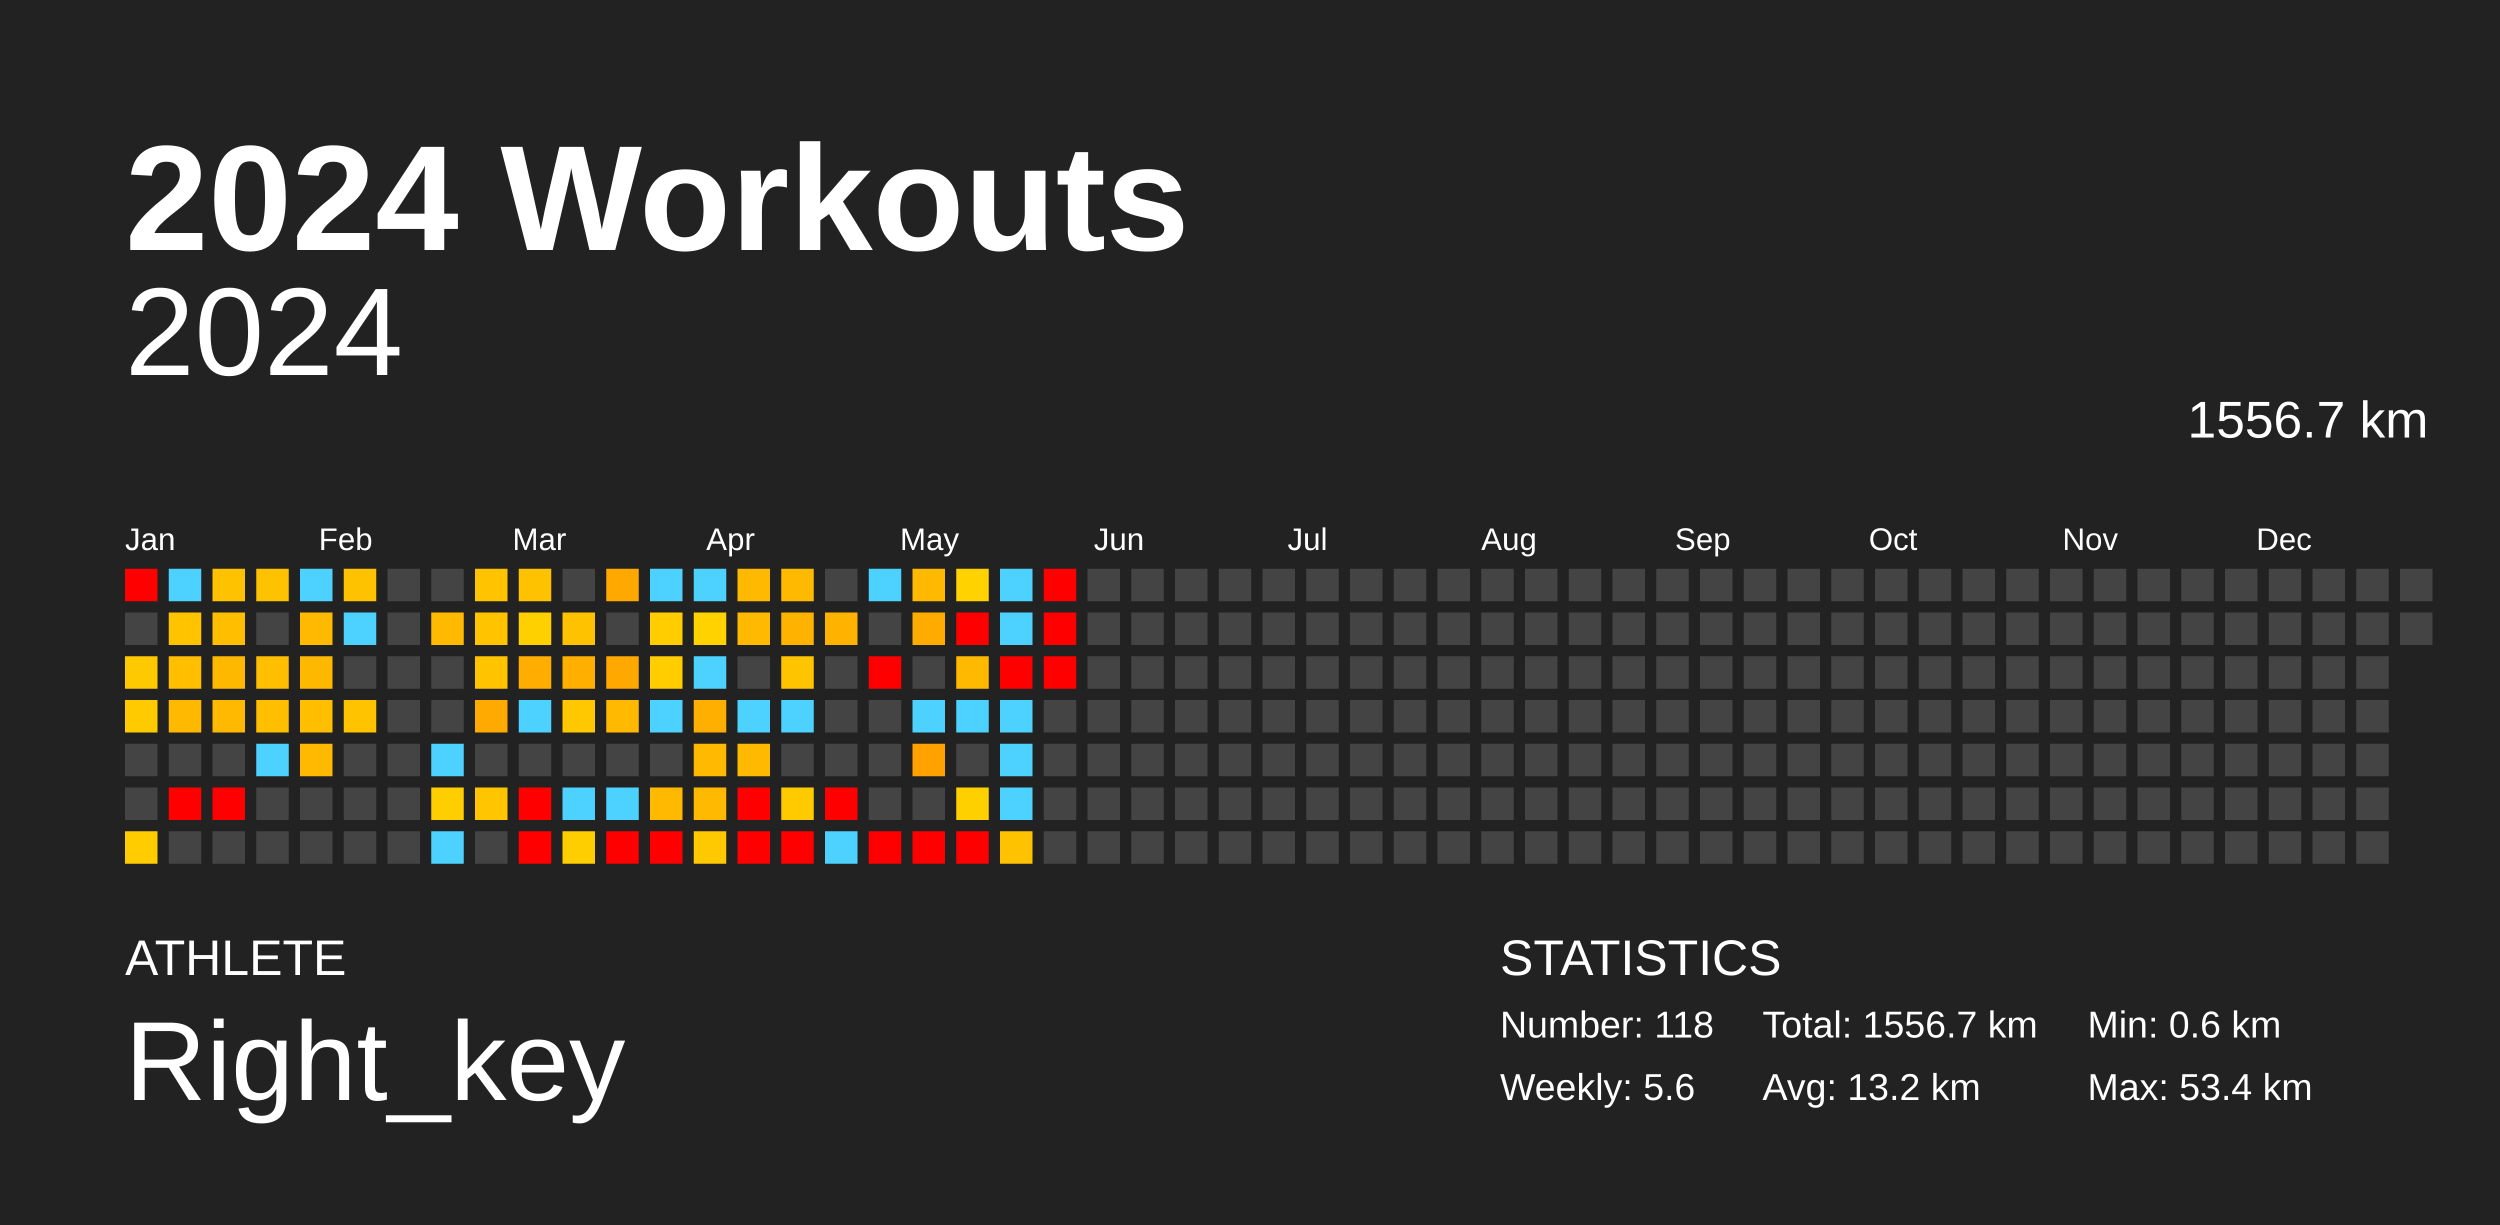
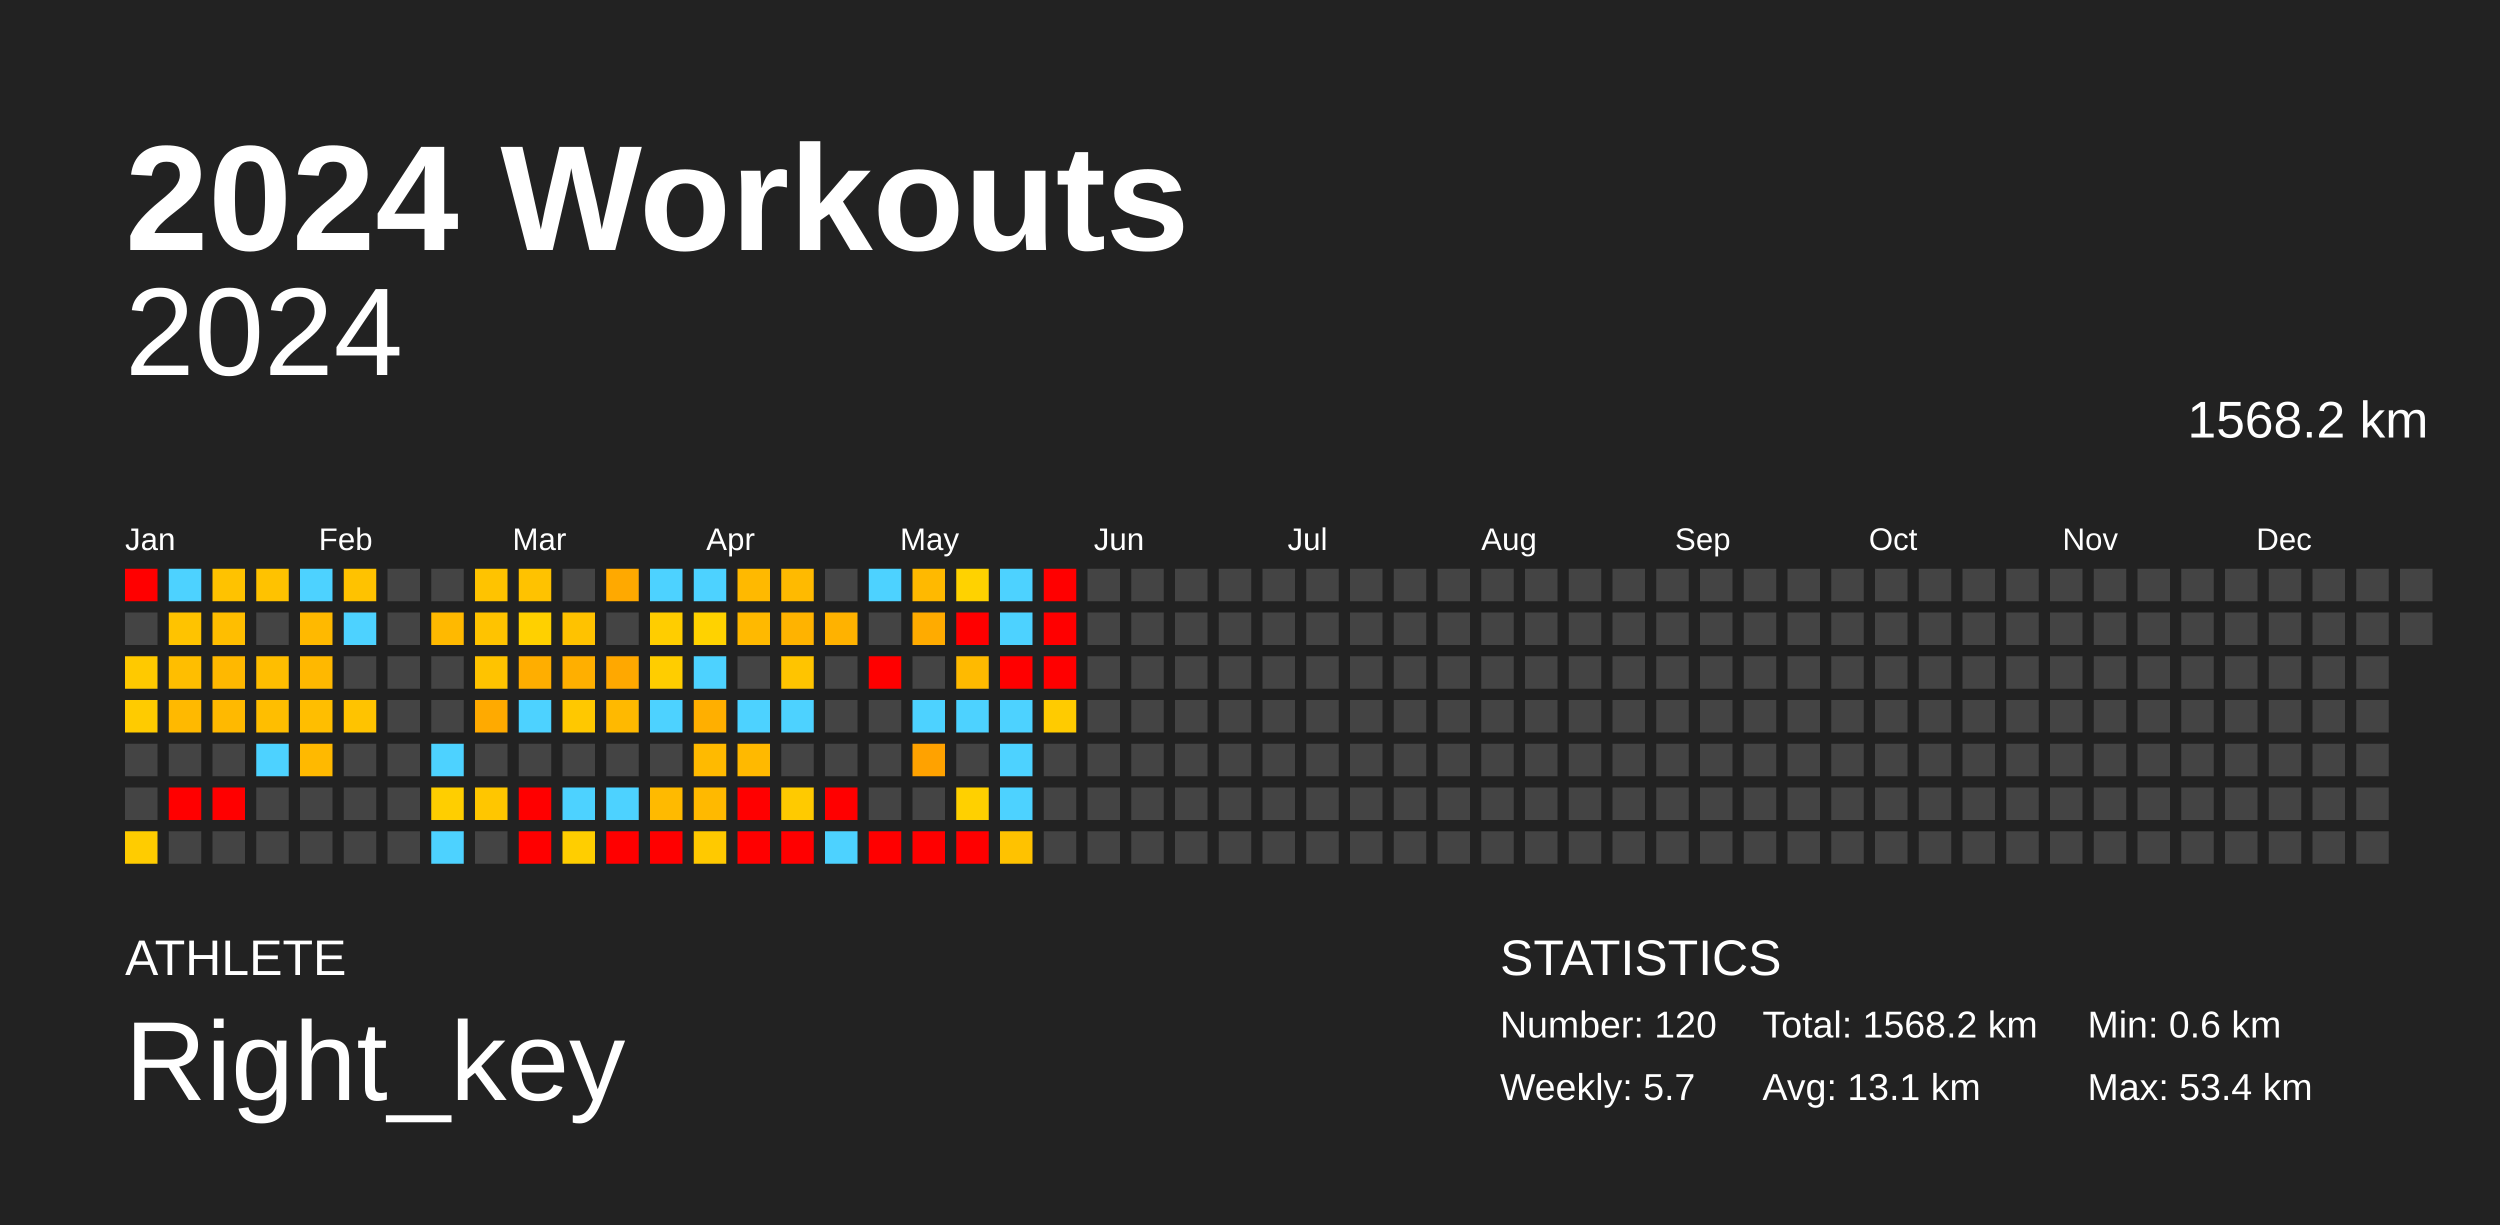
<svg xmlns="http://www.w3.org/2000/svg" baseProfile="full" height="98mm" version="1.1" viewBox="0,0,200,98" width="200mm">
  <defs />
  <rect fill="#222222" height="98" width="200" x="0" y="0" />
  <text fill="#FFFFFF" style="font-size:12px; font-family:Arial; font-weight:bold;" x="10" y="20">2024 Workouts</text>
  <text fill="#FFFFFF" style="font-size:4px; font-family:Arial" x="10" y="78">ATHLETE</text>
  <text fill="#FFFFFF" style="font-size:9px; font-family:Arial" x="10" y="88">Right_key</text>
  <text fill="#FFFFFF" style="font-size:4px; font-family:Arial" x="120" y="78">STATISTICS</text>
-   <text fill="#FFFFFF" style="font-size:3px; font-family:Arial" x="120" y="83">Number: 118</text>
-   <text fill="#FFFFFF" style="font-size:3px; font-family:Arial" x="120" y="88">Weekly: 5.6</text>
-   <text fill="#FFFFFF" style="font-size:3px; font-family:Arial" x="141" y="83">Total: 1556.7 km</text>
-   <text fill="#FFFFFF" style="font-size:3px; font-family:Arial" x="141" y="88">Avg: 13.2 km</text>
+   <text fill="#FFFFFF" style="font-size:3px; font-family:Arial" x="120" y="83">Number: 120</text>
+   <text fill="#FFFFFF" style="font-size:3px; font-family:Arial" x="120" y="88">Weekly: 5.7</text>
+   <text fill="#FFFFFF" style="font-size:3px; font-family:Arial" x="141" y="83">Total: 1568.2 km</text>
+   <text fill="#FFFFFF" style="font-size:3px; font-family:Arial" x="141" y="88">Avg: 13.1 km</text>
  <text fill="#FFFFFF" style="font-size:3px; font-family:Arial" x="167" y="83">Min: 0.6 km</text>
  <text fill="#FFFFFF" style="font-size:3px; font-family:Arial" x="167" y="88">Max: 53.4 km</text>
  <text alignment-baseline="hanging" fill="#FFFFFF" style="font-size:10.0px; font-family:Arial;" x="10" y="30">2024</text>
-   <text alignment-baseline="hanging" fill="#FFFFFF" style="font-size:4.125px; font-family:Arial;" x="175" y="35">1556.7 km</text>
+   <text alignment-baseline="hanging" fill="#FFFFFF" style="font-size:4.125px; font-family:Arial;" x="175" y="35">1568.2 km</text>
  <text fill="#FFFFFF" style="font-size:2.5px; font-family:Arial" x="10.0" y="44">Jan</text>
  <text fill="#FFFFFF" style="font-size:2.5px; font-family:Arial" x="25.5" y="44">Feb</text>
  <text fill="#FFFFFF" style="font-size:2.5px; font-family:Arial" x="41.0" y="44">Mar</text>
  <text fill="#FFFFFF" style="font-size:2.5px; font-family:Arial" x="56.5" y="44">Apr</text>
  <text fill="#FFFFFF" style="font-size:2.5px; font-family:Arial" x="72.0" y="44">May</text>
  <text fill="#FFFFFF" style="font-size:2.5px; font-family:Arial" x="87.5" y="44">Jun</text>
  <text fill="#FFFFFF" style="font-size:2.5px; font-family:Arial" x="103.0" y="44">Jul</text>
  <text fill="#FFFFFF" style="font-size:2.5px; font-family:Arial" x="118.5" y="44">Aug</text>
  <text fill="#FFFFFF" style="font-size:2.5px; font-family:Arial" x="134.0" y="44">Sep</text>
  <text fill="#FFFFFF" style="font-size:2.5px; font-family:Arial" x="149.5" y="44">Oct</text>
  <text fill="#FFFFFF" style="font-size:2.5px; font-family:Arial" x="165.0" y="44">Nov</text>
  <text fill="#FFFFFF" style="font-size:2.5px; font-family:Arial" x="180.5" y="44">Dec</text>
  <rect fill="red" height="2.6" width="2.6" x="10.0" y="45.5" />
  <rect fill="#444444" height="2.6" width="2.6" x="10.0" y="49.0" />
  <rect fill="#ffc900" height="2.6" width="2.6" x="10.0" y="52.5" />
  <rect fill="#ffcb00" height="2.6" width="2.6" x="10.0" y="56.0" />
  <rect fill="#444444" height="2.6" width="2.6" x="10.0" y="59.5" />
  <rect fill="#444444" height="2.6" width="2.6" x="10.0" y="63.0" />
  <rect fill="#ffcc00" height="2.6" width="2.6" x="10.0" y="66.5" />
  <rect fill="#4dd2ff" height="2.6" width="2.6" x="13.5" y="45.5" />
  <rect fill="#ffc300" height="2.6" width="2.6" x="13.5" y="49.0" />
  <rect fill="#ffbe00" height="2.6" width="2.6" x="13.5" y="52.5" />
  <rect fill="#ffb900" height="2.6" width="2.6" x="13.5" y="56.0" />
  <rect fill="#444444" height="2.6" width="2.6" x="13.5" y="59.5" />
  <rect fill="red" height="2.6" width="2.6" x="13.5" y="63.0" />
  <rect fill="#444444" height="2.6" width="2.6" x="13.5" y="66.5" />
  <rect fill="#ffc200" height="2.6" width="2.6" x="17.0" y="45.5" />
  <rect fill="#ffbe00" height="2.6" width="2.6" x="17.0" y="49.0" />
  <rect fill="#ffb800" height="2.6" width="2.6" x="17.0" y="52.5" />
  <rect fill="#ffb900" height="2.6" width="2.6" x="17.0" y="56.0" />
  <rect fill="#444444" height="2.6" width="2.6" x="17.0" y="59.5" />
  <rect fill="red" height="2.6" width="2.6" x="17.0" y="63.0" />
  <rect fill="#444444" height="2.6" width="2.6" x="17.0" y="66.5" />
  <rect fill="#ffc200" height="2.6" width="2.6" x="20.5" y="45.5" />
  <rect fill="#444444" height="2.6" width="2.6" x="20.5" y="49.0" />
  <rect fill="#ffbe00" height="2.6" width="2.6" x="20.5" y="52.5" />
  <rect fill="#ffbe00" height="2.6" width="2.6" x="20.5" y="56.0" />
  <rect fill="#4dd2ff" height="2.6" width="2.6" x="20.5" y="59.5" />
  <rect fill="#444444" height="2.6" width="2.6" x="20.5" y="63.0" />
  <rect fill="#444444" height="2.6" width="2.6" x="20.5" y="66.5" />
  <rect fill="#4dd2ff" height="2.6" width="2.6" x="24.0" y="45.5" />
  <rect fill="#ffb900" height="2.6" width="2.6" x="24.0" y="49.0" />
  <rect fill="#ffb800" height="2.6" width="2.6" x="24.0" y="52.5" />
  <rect fill="#ffbe00" height="2.6" width="2.6" x="24.0" y="56.0" />
  <rect fill="#ffb900" height="2.6" width="2.6" x="24.0" y="59.5" />
  <rect fill="#444444" height="2.6" width="2.6" x="24.0" y="63.0" />
  <rect fill="#444444" height="2.6" width="2.6" x="24.0" y="66.5" />
  <rect fill="#ffc200" height="2.6" width="2.6" x="27.5" y="45.5" />
  <rect fill="#4dd2ff" height="2.6" width="2.6" x="27.5" y="49.0" />
  <rect fill="#444444" height="2.6" width="2.6" x="27.5" y="52.5" />
  <rect fill="#ffc300" height="2.6" width="2.6" x="27.5" y="56.0" />
  <rect fill="#444444" height="2.6" width="2.6" x="27.5" y="59.5" />
  <rect fill="#444444" height="2.6" width="2.6" x="27.5" y="63.0" />
  <rect fill="#444444" height="2.6" width="2.6" x="27.5" y="66.5" />
  <rect fill="#444444" height="2.6" width="2.6" x="31.0" y="45.5" />
  <rect fill="#444444" height="2.6" width="2.6" x="31.0" y="49.0" />
  <rect fill="#444444" height="2.6" width="2.6" x="31.0" y="52.5" />
  <rect fill="#444444" height="2.6" width="2.6" x="31.0" y="56.0" />
  <rect fill="#444444" height="2.6" width="2.6" x="31.0" y="59.5" />
  <rect fill="#444444" height="2.6" width="2.6" x="31.0" y="63.0" />
  <rect fill="#444444" height="2.6" width="2.6" x="31.0" y="66.5" />
  <rect fill="#444444" height="2.6" width="2.6" x="34.5" y="45.5" />
  <rect fill="#ffb900" height="2.6" width="2.6" x="34.5" y="49.0" />
  <rect fill="#444444" height="2.6" width="2.6" x="34.5" y="52.5" />
  <rect fill="#444444" height="2.6" width="2.6" x="34.5" y="56.0" />
  <rect fill="#4dd2ff" height="2.6" width="2.6" x="34.5" y="59.5" />
  <rect fill="#ffce00" height="2.6" width="2.6" x="34.5" y="63.0" />
  <rect fill="#4dd2ff" height="2.6" width="2.6" x="34.5" y="66.5" />
  <rect fill="#ffc300" height="2.6" width="2.6" x="38.0" y="45.5" />
  <rect fill="#ffc300" height="2.6" width="2.6" x="38.0" y="49.0" />
  <rect fill="#ffc300" height="2.6" width="2.6" x="38.0" y="52.5" />
  <rect fill="#ffaa00" height="2.6" width="2.6" x="38.0" y="56.0" />
  <rect fill="#444444" height="2.6" width="2.6" x="38.0" y="59.5" />
  <rect fill="#ffc600" height="2.6" width="2.6" x="38.0" y="63.0" />
  <rect fill="#444444" height="2.6" width="2.6" x="38.0" y="66.5" />
  <rect fill="#ffc200" height="2.6" width="2.6" x="41.5" y="45.5" />
  <rect fill="#ffd000" height="2.6" width="2.6" x="41.5" y="49.0" />
  <rect fill="#ffae00" height="2.6" width="2.6" x="41.5" y="52.5" />
  <rect fill="#4dd2ff" height="2.6" width="2.6" x="41.5" y="56.0" />
  <rect fill="#444444" height="2.6" width="2.6" x="41.5" y="59.5" />
  <rect fill="red" height="2.6" width="2.6" x="41.5" y="63.0" />
  <rect fill="red" height="2.6" width="2.6" x="41.5" y="66.5" />
  <rect fill="#444444" height="2.6" width="2.6" x="45.0" y="45.5" />
  <rect fill="#ffc200" height="2.6" width="2.6" x="45.0" y="49.0" />
  <rect fill="#ffaf00" height="2.6" width="2.6" x="45.0" y="52.5" />
  <rect fill="#ffc800" height="2.6" width="2.6" x="45.0" y="56.0" />
  <rect fill="#444444" height="2.6" width="2.6" x="45.0" y="59.5" />
  <rect fill="#4dd2ff" height="2.6" width="2.6" x="45.0" y="63.0" />
  <rect fill="#ffce00" height="2.6" width="2.6" x="45.0" y="66.5" />
  <rect fill="#ffa900" height="2.6" width="2.6" x="48.5" y="45.5" />
  <rect fill="#444444" height="2.6" width="2.6" x="48.5" y="49.0" />
  <rect fill="#ffa800" height="2.6" width="2.6" x="48.5" y="52.5" />
  <rect fill="#ffb900" height="2.6" width="2.6" x="48.5" y="56.0" />
  <rect fill="#444444" height="2.6" width="2.6" x="48.5" y="59.5" />
  <rect fill="#4dd2ff" height="2.6" width="2.6" x="48.5" y="63.0" />
  <rect fill="red" height="2.6" width="2.6" x="48.5" y="66.5" />
  <rect fill="#4dd2ff" height="2.6" width="2.6" x="52.0" y="45.5" />
  <rect fill="#ffcd00" height="2.6" width="2.6" x="52.0" y="49.0" />
  <rect fill="#ffcd00" height="2.6" width="2.6" x="52.0" y="52.5" />
  <rect fill="#4dd2ff" height="2.6" width="2.6" x="52.0" y="56.0" />
  <rect fill="#444444" height="2.6" width="2.6" x="52.0" y="59.5" />
  <rect fill="#ffba00" height="2.6" width="2.6" x="52.0" y="63.0" />
  <rect fill="red" height="2.6" width="2.6" x="52.0" y="66.5" />
  <rect fill="#4dd2ff" height="2.6" width="2.6" x="55.5" y="45.5" />
  <rect fill="#ffd200" height="2.6" width="2.6" x="55.5" y="49.0" />
  <rect fill="#4dd2ff" height="2.6" width="2.6" x="55.5" y="52.5" />
  <rect fill="#ffaf00" height="2.6" width="2.6" x="55.5" y="56.0" />
  <rect fill="#ffba00" height="2.6" width="2.6" x="55.5" y="59.5" />
  <rect fill="#ffb900" height="2.6" width="2.6" x="55.5" y="63.0" />
  <rect fill="#ffc900" height="2.6" width="2.6" x="55.5" y="66.5" />
  <rect fill="#ffb900" height="2.6" width="2.6" x="59.0" y="45.5" />
  <rect fill="#ffb900" height="2.6" width="2.6" x="59.0" y="49.0" />
  <rect fill="#444444" height="2.6" width="2.6" x="59.0" y="52.5" />
  <rect fill="#4dd2ff" height="2.6" width="2.6" x="59.0" y="56.0" />
  <rect fill="#ffb900" height="2.6" width="2.6" x="59.0" y="59.5" />
  <rect fill="red" height="2.6" width="2.6" x="59.0" y="63.0" />
  <rect fill="red" height="2.6" width="2.6" x="59.0" y="66.5" />
  <rect fill="#ffba00" height="2.6" width="2.6" x="62.5" y="45.5" />
  <rect fill="#ffb300" height="2.6" width="2.6" x="62.5" y="49.0" />
  <rect fill="#ffc400" height="2.6" width="2.6" x="62.5" y="52.5" />
  <rect fill="#4dd2ff" height="2.6" width="2.6" x="62.5" y="56.0" />
  <rect fill="#444444" height="2.6" width="2.6" x="62.5" y="59.5" />
  <rect fill="#ffca00" height="2.6" width="2.6" x="62.5" y="63.0" />
  <rect fill="red" height="2.6" width="2.6" x="62.5" y="66.5" />
  <rect fill="#444444" height="2.6" width="2.6" x="66.0" y="45.5" />
  <rect fill="#ffb200" height="2.6" width="2.6" x="66.0" y="49.0" />
  <rect fill="#444444" height="2.6" width="2.6" x="66.0" y="52.5" />
  <rect fill="#444444" height="2.6" width="2.6" x="66.0" y="56.0" />
  <rect fill="#444444" height="2.6" width="2.6" x="66.0" y="59.5" />
  <rect fill="red" height="2.6" width="2.6" x="66.0" y="63.0" />
  <rect fill="#4dd2ff" height="2.6" width="2.6" x="66.0" y="66.5" />
  <rect fill="#4dd2ff" height="2.6" width="2.6" x="69.5" y="45.5" />
  <rect fill="#444444" height="2.6" width="2.6" x="69.5" y="49.0" />
  <rect fill="red" height="2.6" width="2.6" x="69.5" y="52.5" />
  <rect fill="#444444" height="2.6" width="2.6" x="69.5" y="56.0" />
  <rect fill="#444444" height="2.6" width="2.6" x="69.5" y="59.5" />
  <rect fill="#444444" height="2.6" width="2.6" x="69.5" y="63.0" />
  <rect fill="red" height="2.6" width="2.6" x="69.5" y="66.5" />
  <rect fill="#ffb900" height="2.6" width="2.6" x="73.0" y="45.5" />
  <rect fill="#ffab00" height="2.6" width="2.6" x="73.0" y="49.0" />
  <rect fill="#444444" height="2.6" width="2.6" x="73.0" y="52.5" />
  <rect fill="#4dd2ff" height="2.6" width="2.6" x="73.0" y="56.0" />
  <rect fill="#ffa200" height="2.6" width="2.6" x="73.0" y="59.5" />
  <rect fill="#444444" height="2.6" width="2.6" x="73.0" y="63.0" />
  <rect fill="red" height="2.6" width="2.6" x="73.0" y="66.5" />
  <rect fill="#ffd200" height="2.6" width="2.6" x="76.5" y="45.5" />
  <rect fill="red" height="2.6" width="2.6" x="76.5" y="49.0" />
  <rect fill="#ffba00" height="2.6" width="2.6" x="76.5" y="52.5" />
  <rect fill="#4dd2ff" height="2.6" width="2.6" x="76.5" y="56.0" />
  <rect fill="#444444" height="2.6" width="2.6" x="76.5" y="59.5" />
  <rect fill="#ffd000" height="2.6" width="2.6" x="76.5" y="63.0" />
  <rect fill="red" height="2.6" width="2.6" x="76.5" y="66.5" />
  <rect fill="#4dd2ff" height="2.6" width="2.6" x="80.0" y="45.5" />
  <rect fill="#4dd2ff" height="2.6" width="2.6" x="80.0" y="49.0" />
  <rect fill="red" height="2.6" width="2.6" x="80.0" y="52.5" />
  <rect fill="#4dd2ff" height="2.6" width="2.6" x="80.0" y="56.0" />
  <rect fill="#4dd2ff" height="2.6" width="2.6" x="80.0" y="59.5" />
  <rect fill="#4dd2ff" height="2.6" width="2.6" x="80.0" y="63.0" />
  <rect fill="#ffc200" height="2.6" width="2.6" x="80.0" y="66.5" />
  <rect fill="red" height="2.6" width="2.6" x="83.5" y="45.5" />
  <rect fill="red" height="2.6" width="2.6" x="83.5" y="49.0" />
  <rect fill="red" height="2.6" width="2.6" x="83.5" y="52.5" />
-   <rect fill="#444444" height="2.6" width="2.6" x="83.5" y="56.0" />
+   <rect fill="#ffcb00" height="2.6" width="2.6" x="83.5" y="56.0" />
  <rect fill="#444444" height="2.6" width="2.6" x="83.5" y="59.5" />
  <rect fill="#444444" height="2.6" width="2.6" x="83.5" y="63.0" />
  <rect fill="#444444" height="2.6" width="2.6" x="83.5" y="66.5" />
  <rect fill="#444444" height="2.6" width="2.6" x="87.0" y="45.5" />
  <rect fill="#444444" height="2.6" width="2.6" x="87.0" y="49.0" />
  <rect fill="#444444" height="2.6" width="2.6" x="87.0" y="52.5" />
  <rect fill="#444444" height="2.6" width="2.6" x="87.0" y="56.0" />
  <rect fill="#444444" height="2.6" width="2.6" x="87.0" y="59.5" />
  <rect fill="#444444" height="2.6" width="2.6" x="87.0" y="63.0" />
  <rect fill="#444444" height="2.6" width="2.6" x="87.0" y="66.5" />
  <rect fill="#444444" height="2.6" width="2.6" x="90.5" y="45.5" />
  <rect fill="#444444" height="2.6" width="2.6" x="90.5" y="49.0" />
  <rect fill="#444444" height="2.6" width="2.6" x="90.5" y="52.5" />
  <rect fill="#444444" height="2.6" width="2.6" x="90.5" y="56.0" />
  <rect fill="#444444" height="2.6" width="2.6" x="90.5" y="59.5" />
  <rect fill="#444444" height="2.6" width="2.6" x="90.5" y="63.0" />
  <rect fill="#444444" height="2.6" width="2.6" x="90.5" y="66.5" />
  <rect fill="#444444" height="2.6" width="2.6" x="94.0" y="45.5" />
  <rect fill="#444444" height="2.6" width="2.6" x="94.0" y="49.0" />
  <rect fill="#444444" height="2.6" width="2.6" x="94.0" y="52.5" />
  <rect fill="#444444" height="2.6" width="2.6" x="94.0" y="56.0" />
  <rect fill="#444444" height="2.6" width="2.6" x="94.0" y="59.5" />
  <rect fill="#444444" height="2.6" width="2.6" x="94.0" y="63.0" />
  <rect fill="#444444" height="2.6" width="2.6" x="94.0" y="66.5" />
  <rect fill="#444444" height="2.6" width="2.6" x="97.5" y="45.5" />
  <rect fill="#444444" height="2.6" width="2.6" x="97.5" y="49.0" />
  <rect fill="#444444" height="2.6" width="2.6" x="97.5" y="52.5" />
  <rect fill="#444444" height="2.6" width="2.6" x="97.5" y="56.0" />
  <rect fill="#444444" height="2.6" width="2.6" x="97.5" y="59.5" />
  <rect fill="#444444" height="2.6" width="2.6" x="97.5" y="63.0" />
  <rect fill="#444444" height="2.6" width="2.6" x="97.5" y="66.5" />
  <rect fill="#444444" height="2.6" width="2.6" x="101.0" y="45.5" />
  <rect fill="#444444" height="2.6" width="2.6" x="101.0" y="49.0" />
  <rect fill="#444444" height="2.6" width="2.6" x="101.0" y="52.5" />
  <rect fill="#444444" height="2.6" width="2.6" x="101.0" y="56.0" />
  <rect fill="#444444" height="2.6" width="2.6" x="101.0" y="59.5" />
  <rect fill="#444444" height="2.6" width="2.6" x="101.0" y="63.0" />
  <rect fill="#444444" height="2.6" width="2.6" x="101.0" y="66.5" />
  <rect fill="#444444" height="2.6" width="2.6" x="104.5" y="45.5" />
  <rect fill="#444444" height="2.6" width="2.6" x="104.5" y="49.0" />
  <rect fill="#444444" height="2.6" width="2.6" x="104.5" y="52.5" />
  <rect fill="#444444" height="2.6" width="2.6" x="104.5" y="56.0" />
  <rect fill="#444444" height="2.6" width="2.6" x="104.5" y="59.5" />
  <rect fill="#444444" height="2.6" width="2.6" x="104.5" y="63.0" />
  <rect fill="#444444" height="2.6" width="2.6" x="104.5" y="66.5" />
  <rect fill="#444444" height="2.6" width="2.6" x="108.0" y="45.5" />
  <rect fill="#444444" height="2.6" width="2.6" x="108.0" y="49.0" />
  <rect fill="#444444" height="2.6" width="2.6" x="108.0" y="52.5" />
  <rect fill="#444444" height="2.6" width="2.6" x="108.0" y="56.0" />
  <rect fill="#444444" height="2.6" width="2.6" x="108.0" y="59.5" />
  <rect fill="#444444" height="2.6" width="2.6" x="108.0" y="63.0" />
  <rect fill="#444444" height="2.6" width="2.6" x="108.0" y="66.5" />
  <rect fill="#444444" height="2.6" width="2.6" x="111.5" y="45.5" />
  <rect fill="#444444" height="2.6" width="2.6" x="111.5" y="49.0" />
  <rect fill="#444444" height="2.6" width="2.6" x="111.5" y="52.5" />
  <rect fill="#444444" height="2.6" width="2.6" x="111.5" y="56.0" />
  <rect fill="#444444" height="2.6" width="2.6" x="111.5" y="59.5" />
  <rect fill="#444444" height="2.6" width="2.6" x="111.5" y="63.0" />
  <rect fill="#444444" height="2.6" width="2.6" x="111.5" y="66.5" />
  <rect fill="#444444" height="2.6" width="2.6" x="115.0" y="45.5" />
  <rect fill="#444444" height="2.6" width="2.6" x="115.0" y="49.0" />
  <rect fill="#444444" height="2.6" width="2.6" x="115.0" y="52.5" />
  <rect fill="#444444" height="2.6" width="2.6" x="115.0" y="56.0" />
  <rect fill="#444444" height="2.6" width="2.6" x="115.0" y="59.5" />
  <rect fill="#444444" height="2.6" width="2.6" x="115.0" y="63.0" />
  <rect fill="#444444" height="2.6" width="2.6" x="115.0" y="66.5" />
  <rect fill="#444444" height="2.6" width="2.6" x="118.5" y="45.5" />
  <rect fill="#444444" height="2.6" width="2.6" x="118.5" y="49.0" />
  <rect fill="#444444" height="2.6" width="2.6" x="118.5" y="52.5" />
  <rect fill="#444444" height="2.6" width="2.6" x="118.5" y="56.0" />
  <rect fill="#444444" height="2.6" width="2.6" x="118.5" y="59.5" />
  <rect fill="#444444" height="2.6" width="2.6" x="118.5" y="63.0" />
  <rect fill="#444444" height="2.6" width="2.6" x="118.5" y="66.5" />
  <rect fill="#444444" height="2.6" width="2.6" x="122.0" y="45.5" />
  <rect fill="#444444" height="2.6" width="2.6" x="122.0" y="49.0" />
  <rect fill="#444444" height="2.6" width="2.6" x="122.0" y="52.5" />
  <rect fill="#444444" height="2.6" width="2.6" x="122.0" y="56.0" />
  <rect fill="#444444" height="2.6" width="2.6" x="122.0" y="59.5" />
  <rect fill="#444444" height="2.6" width="2.6" x="122.0" y="63.0" />
  <rect fill="#444444" height="2.6" width="2.6" x="122.0" y="66.5" />
  <rect fill="#444444" height="2.6" width="2.6" x="125.5" y="45.5" />
  <rect fill="#444444" height="2.6" width="2.6" x="125.5" y="49.0" />
  <rect fill="#444444" height="2.6" width="2.6" x="125.5" y="52.5" />
  <rect fill="#444444" height="2.6" width="2.6" x="125.5" y="56.0" />
  <rect fill="#444444" height="2.6" width="2.6" x="125.5" y="59.5" />
  <rect fill="#444444" height="2.6" width="2.6" x="125.5" y="63.0" />
  <rect fill="#444444" height="2.6" width="2.6" x="125.5" y="66.5" />
  <rect fill="#444444" height="2.6" width="2.6" x="129.0" y="45.5" />
  <rect fill="#444444" height="2.6" width="2.6" x="129.0" y="49.0" />
  <rect fill="#444444" height="2.6" width="2.6" x="129.0" y="52.5" />
  <rect fill="#444444" height="2.6" width="2.6" x="129.0" y="56.0" />
  <rect fill="#444444" height="2.6" width="2.6" x="129.0" y="59.5" />
  <rect fill="#444444" height="2.6" width="2.6" x="129.0" y="63.0" />
  <rect fill="#444444" height="2.6" width="2.6" x="129.0" y="66.5" />
  <rect fill="#444444" height="2.6" width="2.6" x="132.5" y="45.5" />
  <rect fill="#444444" height="2.6" width="2.6" x="132.5" y="49.0" />
  <rect fill="#444444" height="2.6" width="2.6" x="132.5" y="52.5" />
  <rect fill="#444444" height="2.6" width="2.6" x="132.5" y="56.0" />
  <rect fill="#444444" height="2.6" width="2.6" x="132.5" y="59.5" />
  <rect fill="#444444" height="2.6" width="2.6" x="132.5" y="63.0" />
  <rect fill="#444444" height="2.6" width="2.6" x="132.5" y="66.5" />
  <rect fill="#444444" height="2.6" width="2.6" x="136.0" y="45.5" />
  <rect fill="#444444" height="2.6" width="2.6" x="136.0" y="49.0" />
  <rect fill="#444444" height="2.6" width="2.6" x="136.0" y="52.5" />
  <rect fill="#444444" height="2.6" width="2.6" x="136.0" y="56.0" />
  <rect fill="#444444" height="2.6" width="2.6" x="136.0" y="59.5" />
  <rect fill="#444444" height="2.6" width="2.6" x="136.0" y="63.0" />
  <rect fill="#444444" height="2.6" width="2.6" x="136.0" y="66.5" />
  <rect fill="#444444" height="2.6" width="2.6" x="139.5" y="45.5" />
  <rect fill="#444444" height="2.6" width="2.6" x="139.5" y="49.0" />
  <rect fill="#444444" height="2.6" width="2.6" x="139.5" y="52.5" />
  <rect fill="#444444" height="2.6" width="2.6" x="139.5" y="56.0" />
  <rect fill="#444444" height="2.6" width="2.6" x="139.5" y="59.5" />
  <rect fill="#444444" height="2.6" width="2.6" x="139.5" y="63.0" />
  <rect fill="#444444" height="2.6" width="2.6" x="139.5" y="66.5" />
  <rect fill="#444444" height="2.6" width="2.6" x="143.0" y="45.5" />
  <rect fill="#444444" height="2.6" width="2.6" x="143.0" y="49.0" />
  <rect fill="#444444" height="2.6" width="2.6" x="143.0" y="52.5" />
  <rect fill="#444444" height="2.6" width="2.6" x="143.0" y="56.0" />
  <rect fill="#444444" height="2.6" width="2.6" x="143.0" y="59.5" />
  <rect fill="#444444" height="2.6" width="2.6" x="143.0" y="63.0" />
  <rect fill="#444444" height="2.6" width="2.6" x="143.0" y="66.5" />
  <rect fill="#444444" height="2.6" width="2.6" x="146.5" y="45.5" />
  <rect fill="#444444" height="2.6" width="2.6" x="146.5" y="49.0" />
  <rect fill="#444444" height="2.6" width="2.6" x="146.5" y="52.5" />
  <rect fill="#444444" height="2.6" width="2.6" x="146.5" y="56.0" />
  <rect fill="#444444" height="2.6" width="2.6" x="146.5" y="59.5" />
  <rect fill="#444444" height="2.6" width="2.6" x="146.5" y="63.0" />
  <rect fill="#444444" height="2.6" width="2.6" x="146.5" y="66.5" />
  <rect fill="#444444" height="2.6" width="2.6" x="150.0" y="45.5" />
  <rect fill="#444444" height="2.6" width="2.6" x="150.0" y="49.0" />
  <rect fill="#444444" height="2.6" width="2.6" x="150.0" y="52.5" />
  <rect fill="#444444" height="2.6" width="2.6" x="150.0" y="56.0" />
  <rect fill="#444444" height="2.6" width="2.6" x="150.0" y="59.5" />
  <rect fill="#444444" height="2.6" width="2.6" x="150.0" y="63.0" />
  <rect fill="#444444" height="2.6" width="2.6" x="150.0" y="66.5" />
  <rect fill="#444444" height="2.6" width="2.6" x="153.5" y="45.5" />
  <rect fill="#444444" height="2.6" width="2.6" x="153.5" y="49.0" />
  <rect fill="#444444" height="2.6" width="2.6" x="153.5" y="52.5" />
  <rect fill="#444444" height="2.6" width="2.6" x="153.5" y="56.0" />
  <rect fill="#444444" height="2.6" width="2.6" x="153.5" y="59.5" />
  <rect fill="#444444" height="2.6" width="2.6" x="153.5" y="63.0" />
  <rect fill="#444444" height="2.6" width="2.6" x="153.5" y="66.5" />
  <rect fill="#444444" height="2.6" width="2.6" x="157.0" y="45.5" />
  <rect fill="#444444" height="2.6" width="2.6" x="157.0" y="49.0" />
  <rect fill="#444444" height="2.6" width="2.6" x="157.0" y="52.5" />
  <rect fill="#444444" height="2.6" width="2.6" x="157.0" y="56.0" />
  <rect fill="#444444" height="2.6" width="2.6" x="157.0" y="59.5" />
  <rect fill="#444444" height="2.6" width="2.6" x="157.0" y="63.0" />
  <rect fill="#444444" height="2.6" width="2.6" x="157.0" y="66.5" />
  <rect fill="#444444" height="2.6" width="2.6" x="160.5" y="45.5" />
  <rect fill="#444444" height="2.6" width="2.6" x="160.5" y="49.0" />
  <rect fill="#444444" height="2.6" width="2.6" x="160.5" y="52.5" />
  <rect fill="#444444" height="2.6" width="2.6" x="160.5" y="56.0" />
  <rect fill="#444444" height="2.6" width="2.6" x="160.5" y="59.5" />
  <rect fill="#444444" height="2.6" width="2.6" x="160.5" y="63.0" />
  <rect fill="#444444" height="2.6" width="2.6" x="160.5" y="66.5" />
  <rect fill="#444444" height="2.6" width="2.6" x="164.0" y="45.5" />
  <rect fill="#444444" height="2.6" width="2.6" x="164.0" y="49.0" />
  <rect fill="#444444" height="2.6" width="2.6" x="164.0" y="52.5" />
  <rect fill="#444444" height="2.6" width="2.6" x="164.0" y="56.0" />
  <rect fill="#444444" height="2.6" width="2.6" x="164.0" y="59.5" />
  <rect fill="#444444" height="2.6" width="2.6" x="164.0" y="63.0" />
  <rect fill="#444444" height="2.6" width="2.6" x="164.0" y="66.5" />
  <rect fill="#444444" height="2.6" width="2.6" x="167.5" y="45.5" />
  <rect fill="#444444" height="2.6" width="2.6" x="167.5" y="49.0" />
  <rect fill="#444444" height="2.6" width="2.6" x="167.5" y="52.5" />
  <rect fill="#444444" height="2.6" width="2.6" x="167.5" y="56.0" />
  <rect fill="#444444" height="2.6" width="2.6" x="167.5" y="59.5" />
  <rect fill="#444444" height="2.6" width="2.6" x="167.5" y="63.0" />
  <rect fill="#444444" height="2.6" width="2.6" x="167.5" y="66.5" />
  <rect fill="#444444" height="2.6" width="2.6" x="171.0" y="45.5" />
  <rect fill="#444444" height="2.6" width="2.6" x="171.0" y="49.0" />
  <rect fill="#444444" height="2.6" width="2.6" x="171.0" y="52.5" />
  <rect fill="#444444" height="2.6" width="2.6" x="171.0" y="56.0" />
  <rect fill="#444444" height="2.6" width="2.6" x="171.0" y="59.5" />
  <rect fill="#444444" height="2.6" width="2.6" x="171.0" y="63.0" />
  <rect fill="#444444" height="2.6" width="2.6" x="171.0" y="66.5" />
  <rect fill="#444444" height="2.6" width="2.6" x="174.5" y="45.5" />
  <rect fill="#444444" height="2.6" width="2.6" x="174.5" y="49.0" />
  <rect fill="#444444" height="2.6" width="2.6" x="174.5" y="52.5" />
  <rect fill="#444444" height="2.6" width="2.6" x="174.5" y="56.0" />
  <rect fill="#444444" height="2.6" width="2.6" x="174.5" y="59.5" />
  <rect fill="#444444" height="2.6" width="2.6" x="174.5" y="63.0" />
  <rect fill="#444444" height="2.6" width="2.6" x="174.5" y="66.5" />
  <rect fill="#444444" height="2.6" width="2.6" x="178.0" y="45.5" />
  <rect fill="#444444" height="2.6" width="2.6" x="178.0" y="49.0" />
  <rect fill="#444444" height="2.6" width="2.6" x="178.0" y="52.5" />
  <rect fill="#444444" height="2.6" width="2.6" x="178.0" y="56.0" />
  <rect fill="#444444" height="2.6" width="2.6" x="178.0" y="59.5" />
  <rect fill="#444444" height="2.6" width="2.6" x="178.0" y="63.0" />
  <rect fill="#444444" height="2.6" width="2.6" x="178.0" y="66.5" />
  <rect fill="#444444" height="2.6" width="2.6" x="181.5" y="45.5" />
  <rect fill="#444444" height="2.6" width="2.6" x="181.5" y="49.0" />
  <rect fill="#444444" height="2.6" width="2.6" x="181.5" y="52.5" />
  <rect fill="#444444" height="2.6" width="2.6" x="181.5" y="56.0" />
  <rect fill="#444444" height="2.6" width="2.6" x="181.5" y="59.5" />
  <rect fill="#444444" height="2.6" width="2.6" x="181.5" y="63.0" />
  <rect fill="#444444" height="2.6" width="2.6" x="181.5" y="66.5" />
  <rect fill="#444444" height="2.6" width="2.6" x="185.0" y="45.5" />
  <rect fill="#444444" height="2.6" width="2.6" x="185.0" y="49.0" />
  <rect fill="#444444" height="2.6" width="2.6" x="185.0" y="52.5" />
  <rect fill="#444444" height="2.6" width="2.6" x="185.0" y="56.0" />
  <rect fill="#444444" height="2.6" width="2.6" x="185.0" y="59.5" />
  <rect fill="#444444" height="2.6" width="2.6" x="185.0" y="63.0" />
  <rect fill="#444444" height="2.6" width="2.6" x="185.0" y="66.5" />
  <rect fill="#444444" height="2.6" width="2.6" x="188.5" y="45.5" />
  <rect fill="#444444" height="2.6" width="2.6" x="188.5" y="49.0" />
  <rect fill="#444444" height="2.6" width="2.6" x="188.5" y="52.5" />
  <rect fill="#444444" height="2.6" width="2.6" x="188.5" y="56.0" />
  <rect fill="#444444" height="2.6" width="2.6" x="188.5" y="59.5" />
  <rect fill="#444444" height="2.6" width="2.6" x="188.5" y="63.0" />
  <rect fill="#444444" height="2.6" width="2.6" x="188.5" y="66.5" />
  <rect fill="#444444" height="2.6" width="2.6" x="192.0" y="45.5" />
  <rect fill="#444444" height="2.6" width="2.6" x="192.0" y="49.0" />
</svg>
